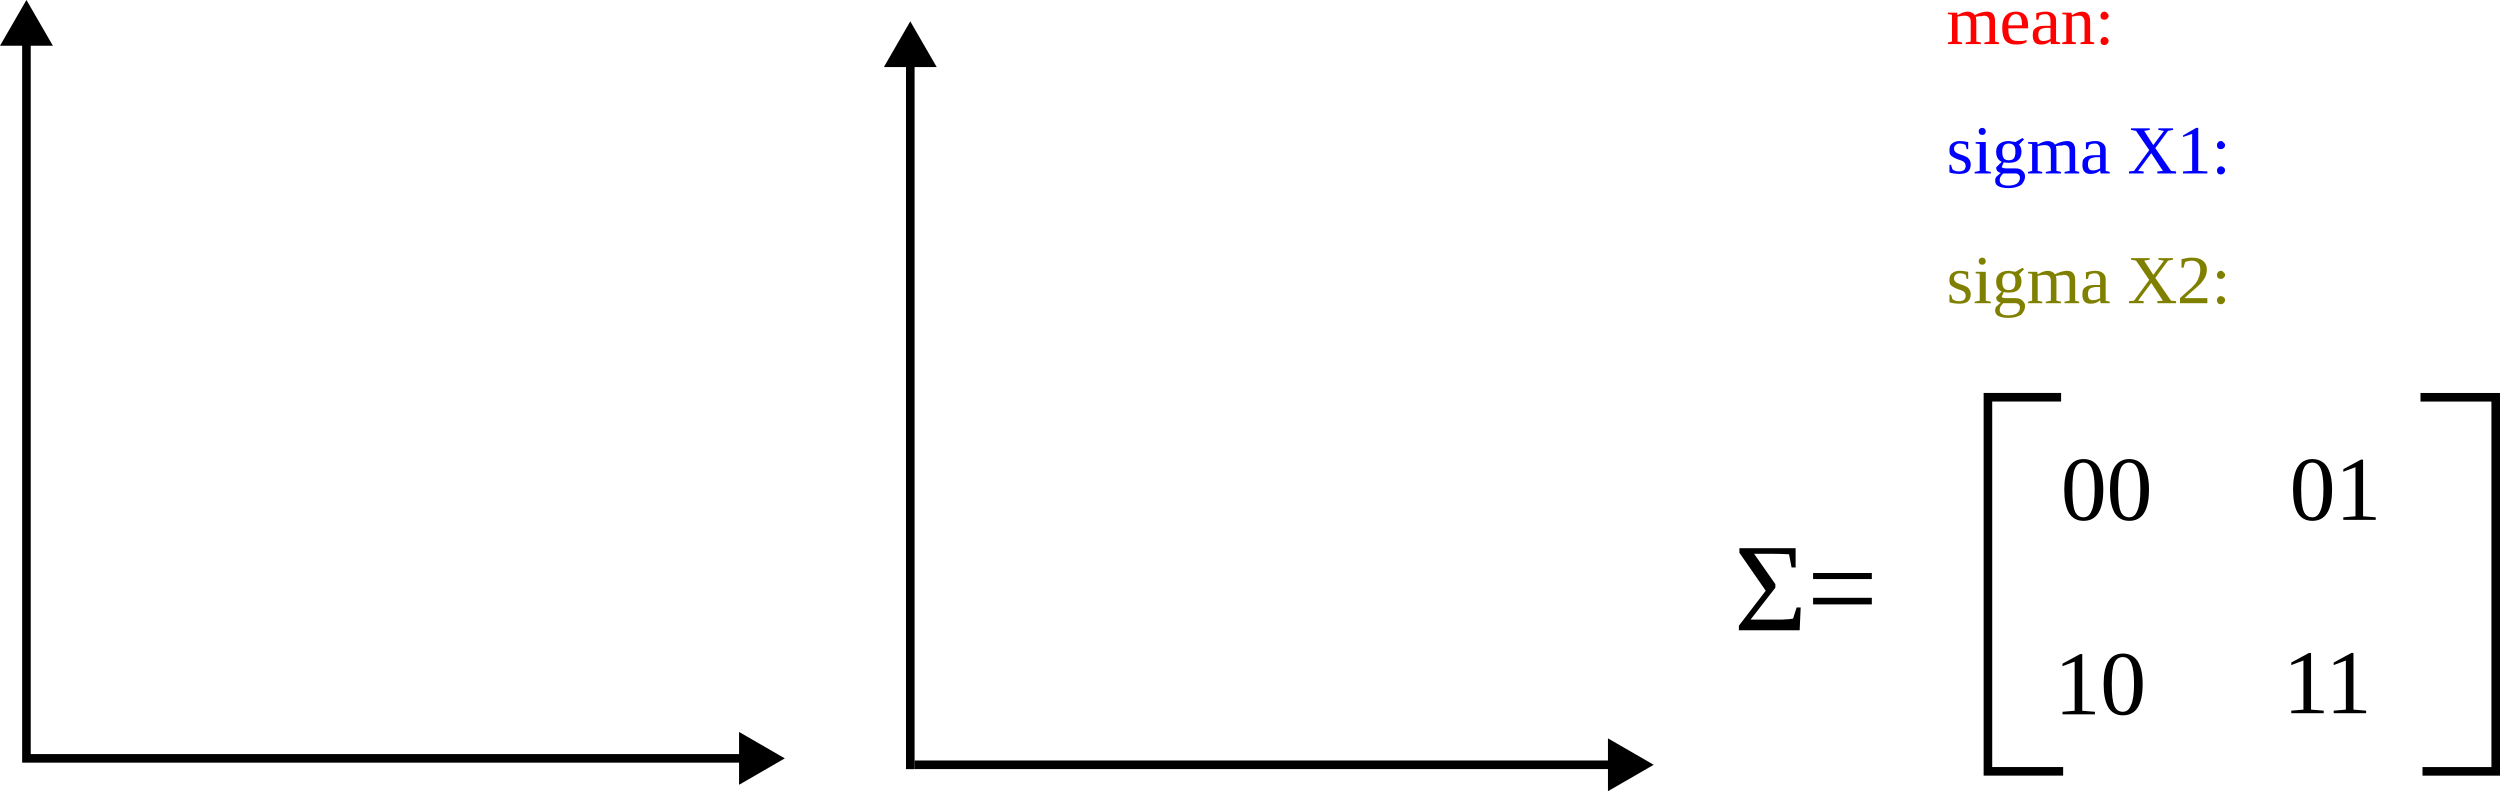
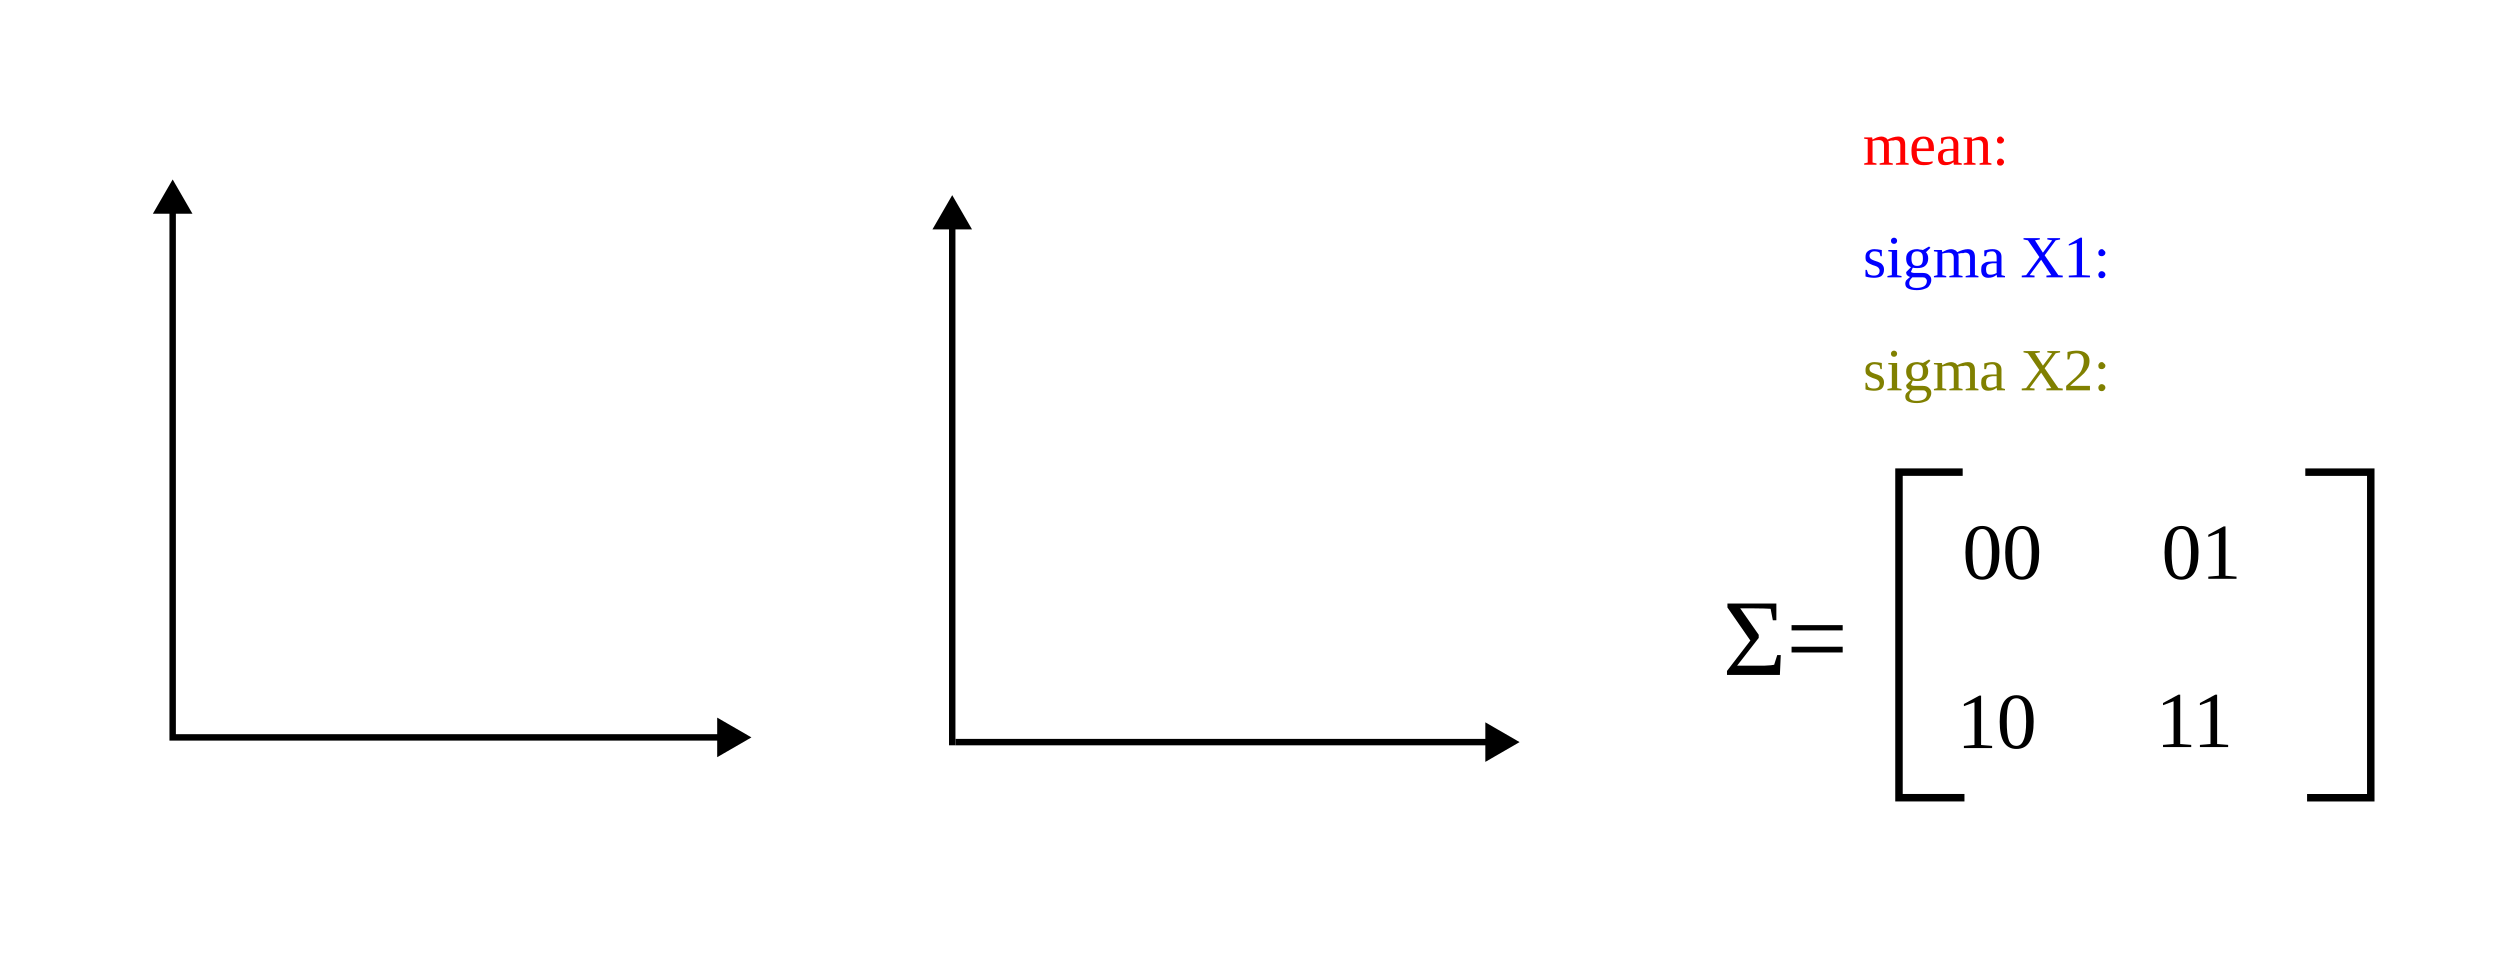
- <svg xmlns="http://www.w3.org/2000/svg" width="77.132mm" height="24.379mm" viewBox="0 0 77.132 24.379" version="1.1" id="svg5">
+ <svg xmlns="http://www.w3.org/2000/svg" width="88.626mm" height="34.054mm" viewBox="0 0 88.626 34.054" version="1.1" id="svg5">
  <defs id="defs2">
    <marker style="overflow:visible" id="TriangleStart" refX="0" refY="0" orient="auto-start-reverse" markerWidth="5.324" markerHeight="6.155" viewBox="0 0 5.324 6.155" preserveAspectRatio="xMidYMid">
      <path transform="scale(0.5)" style="fill:context-stroke;fill-rule:evenodd;stroke:context-stroke;stroke-width:1pt" d="M 5.77,0 -2.88,5 V -5 Z" id="path135" />
    </marker>
  </defs>
-   <g id="layer1" transform="translate(-20.23305,-130.0553)">
-     <path style="fill:none;stroke:#000000;stroke-width:0.265;marker-start:url(#TriangleStart)" d="m 48.318,131.655 0,22.13" id="y" />
-     <path style="fill:none;stroke:#000000;stroke-width:0.265;marker-end:url(#TriangleStart)" d="M 48.449,153.651 H 70.313" id="x" />
+   <g id="layer1" transform="translate(-14.24614,-125.5739)">
+     <path style="fill:none;stroke:#000000;stroke-width:0.228;marker-start:url(#TriangleStart)" d="m 48.003,133.302 v 18.693" id="y" />
+     <path style="fill:none;stroke:#000000;stroke-width:0.228;marker-end:url(#TriangleStart)" d="M 48.118,151.882 H 67.306" id="x" />
  </g>
-   <g id="layer4" transform="translate(-20.23305,-130.0553)">
+   <g id="layer4" transform="translate(-14.24614,-125.5739)">
    <text xml:space="preserve" style="font-size:2.117px;fill:#ff0000;stroke:none;stroke-width:0.265" x="80.284" y="135.405" id="text1222-7">
      <tspan id="tspan1220-5" style="fill:#0000ff;stroke:none;stroke-width:0.265" x="80.284" y="135.405">sigma X1:</tspan>
    </text>
    <text xml:space="preserve" style="font-size:2.117px;fill:#ff0000;stroke:none;stroke-width:0.265" x="80.284" y="139.412" id="text1222-2">
      <tspan id="tspan1220-9" style="fill:#808000;stroke:none;stroke-width:0.265" x="80.284" y="139.412">sigma X2:</tspan>
    </text>
    <text xml:space="preserve" style="font-size:2.117px;fill:#ff0000;stroke:none;stroke-width:0.265" x="80.284" y="131.414" id="text1222">
      <tspan id="tspan1220" style="stroke:none;stroke-width:0.265" x="80.284" y="131.414">mean:</tspan>
    </text>
  </g>
-   <g id="layer3" style="display:inline" transform="translate(-20.23305,-130.0553)">
+   <g id="layer3" style="display:inline" transform="translate(-14.24614,-125.5739)">
    <path style="fill:none;stroke:#000000;stroke-width:0.265" d="M 83.887,153.853 H 81.566 v -11.542 h 2.258" id="path1862" />
-     <path style="fill:none;stroke:#000000;stroke-width:0.265" d="m 94.912,142.312 h 2.321 v 11.542 H 94.974" id="path1862-5" />
-     <text xml:space="preserve" style="font-size:3.881px;fill:#000000;stroke:none;stroke-width:0.265" x="73.725" y="149.5" id="text1994">
-       <tspan id="tspan1992" style="font-size:3.881px;fill:#000000;stroke:none;stroke-width:0.265" x="73.725" y="149.5">Σ=</tspan>
+     <path style="fill:none;stroke:#000000;stroke-width:0.265" d="m 95.97,142.312 h 2.321 v 11.542 h -2.258" id="path1862-5" />
+     <text xml:space="preserve" style="font-size:3.881px;fill:#000000;stroke:none;stroke-width:0.265" x="75.313" y="149.5" id="text1994">
+       <tspan id="tspan1992" style="font-size:3.881px;fill:#000000;stroke:none;stroke-width:0.265" x="75.313" y="149.5">Σ=</tspan>
    </text>
    <text xml:space="preserve" style="font-size:2.822px;fill:#000000;stroke:none;stroke-width:0.265" x="83.811" y="146.093" id="text2048">
      <tspan id="tspan2046" style="font-size:2.822px;stroke-width:0.265" x="83.811" y="146.093">00</tspan>
    </text>
    <text xml:space="preserve" style="font-size:2.822px;fill:#000000;stroke:none;stroke-width:0.265" x="90.675" y="152.059" id="text2052">
      <tspan id="tspan2050" style="stroke-width:0.265" x="90.675" y="152.059">11</tspan>
    </text>
    <text xml:space="preserve" style="font-size:2.822px;fill:#000000;stroke:none;stroke-width:0.265" x="90.87" y="146.093" id="text2056">
      <tspan id="tspan2054" style="stroke-width:0.265" x="90.87" y="146.093">01</tspan>
    </text>
    <text xml:space="preserve" style="font-size:2.822px;fill:#000000;stroke:none;stroke-width:0.265" x="83.617" y="152.093" id="text2060">
      <tspan id="tspan2058" style="stroke-width:0.265" x="83.617" y="152.093">10</tspan>
    </text>
  </g>
-   <g id="layer2" transform="translate(-20.23305,-130.0553)">
-     <path style="fill:none;stroke:#000000;stroke-width:0.265;marker-start:url(#TriangleStart);marker-end:url(#TriangleStart)" d="M 21.049,130.996 V 153.453 H 43.505" id="path351" />
+   <g id="layer2" transform="translate(-14.24614,-125.5739)">
+     <path style="fill:none;stroke:#000000;stroke-width:0.228;marker-start:url(#TriangleStart);marker-end:url(#TriangleStart)" d="m 20.367,132.746 v 18.969 H 40.075" id="path351" />
  </g>
</svg>
